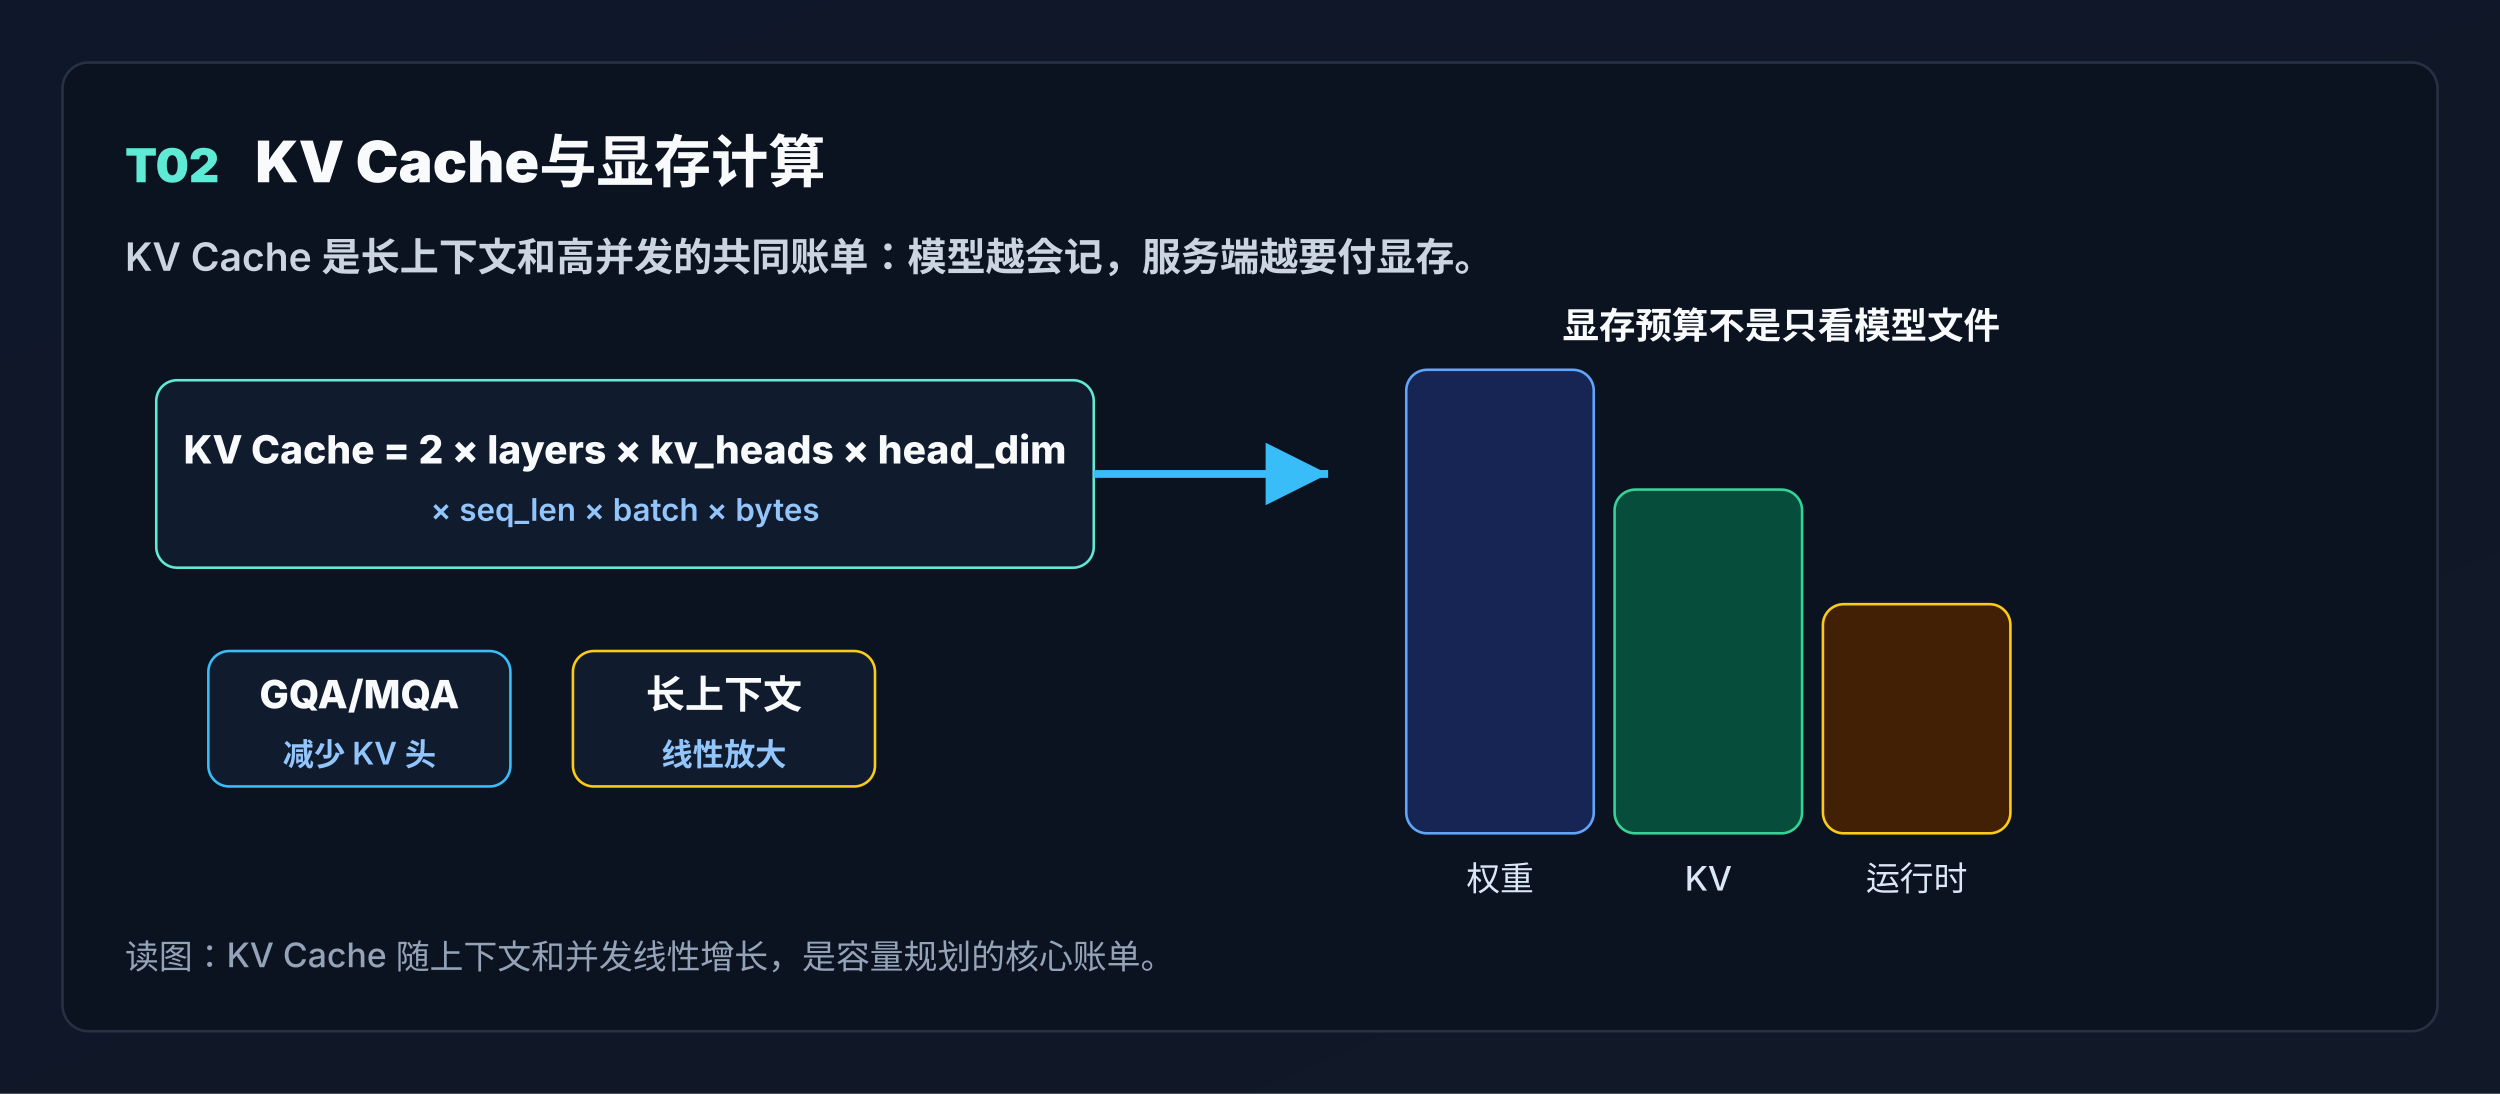
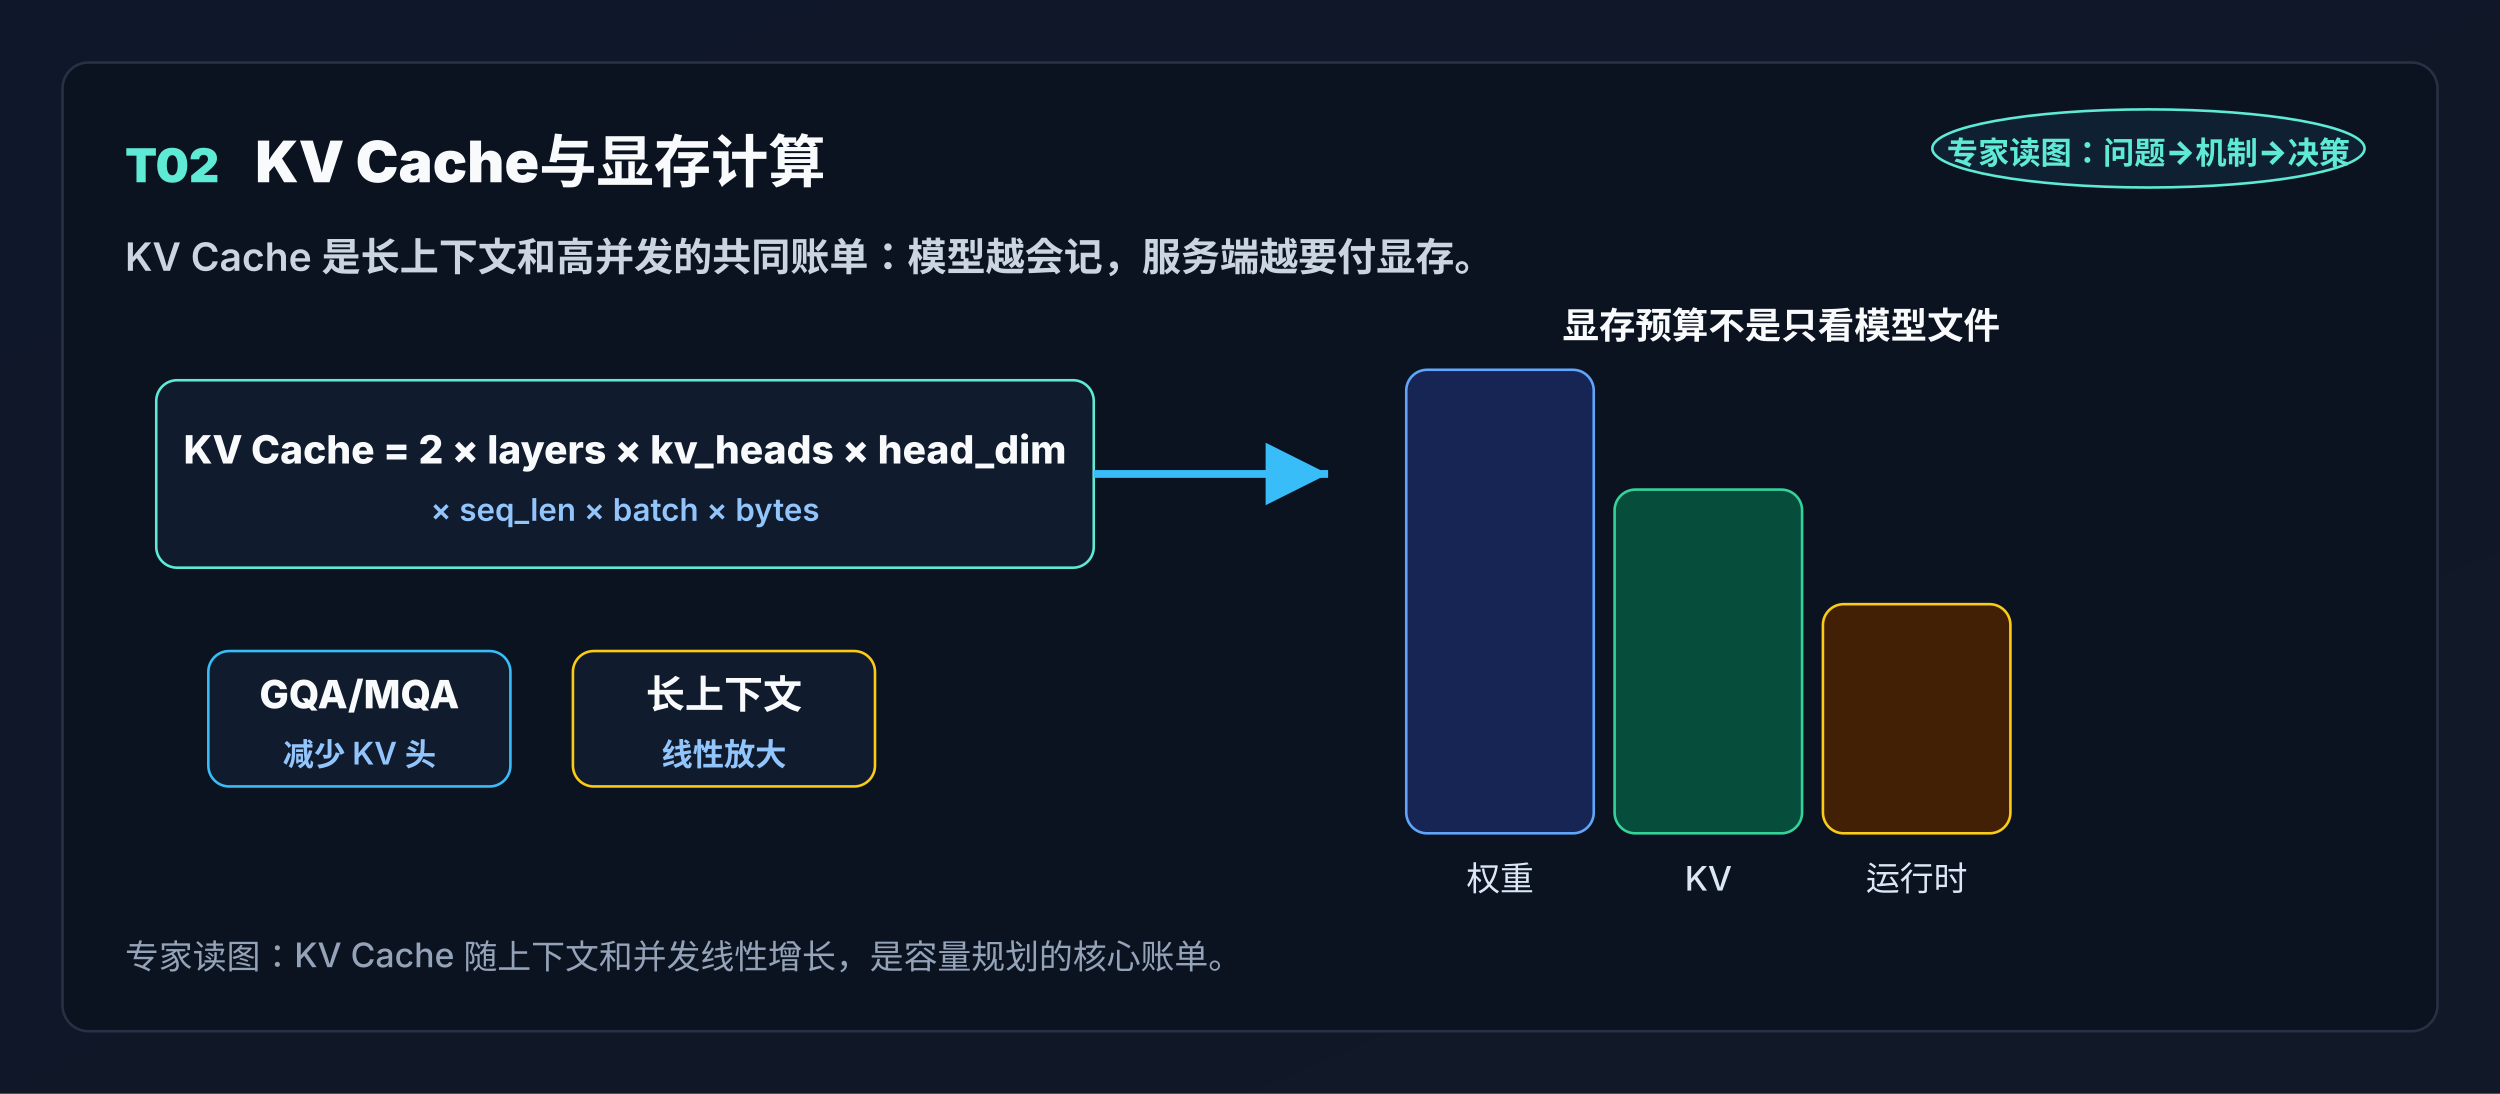
<svg xmlns="http://www.w3.org/2000/svg" width="960" height="420" viewBox="0 0 960 420" role="img" aria-labelledby="title desc">
  <defs>
    <marker id="arrow" markerWidth="12" markerHeight="12" refX="10" refY="6" orient="auto">
      <path d="M2,2 L10,6 L2,10 Z" fill="#38bdf8" />
    </marker>
    <linearGradient id="bg" x1="0" y1="0" x2="1" y2="1">
      <stop offset="0" stop-color="#0f172a" />
      <stop offset="1" stop-color="#111827" />
    </linearGradient>
  </defs>
  <rect width="960" height="420" fill="url(#bg)" />
  <rect x="24" y="24" width="912" height="372" rx="10" fill="#0b1220" stroke="#263143" />
  <text x="48" y="70" text-anchor="start" fill="#5eead4" font-size="18" font-weight="900" font-family="Inter, Microsoft YaHei, Segoe UI, sans-serif">T02</text>
  <text x="98" y="70" text-anchor="start" fill="#f8fafc" font-size="22" font-weight="900" font-family="Inter, Microsoft YaHei, Segoe UI, sans-serif">KV Cache与显存计算</text>
  <text x="48" y="104" text-anchor="start" fill="#cbd5e1" font-size="15" font-weight="600" font-family="Inter, Microsoft YaHei, Segoe UI, sans-serif">KV Cache 是长上下文和高并发的共同账单：模型越会记，服务端越要付显存。</text>
+   <rect x="742" y="42" width="166" height="30" rx="999" fill="#102033" stroke="#5eead4" opacity="1" />
+   <text x="825" y="63" text-anchor="middle" fill="#5eead4" font-size="12" font-weight="900" font-family="Inter, Microsoft YaHei, Segoe UI, sans-serif">专家读图：问题→机制→决策</text>
  <rect x="60" y="146" width="360" height="72" rx="8" fill="#101b2d" stroke="#5eead4" opacity="1" />
  <text x="240" y="178" text-anchor="middle" fill="#f8fafc" font-size="15" font-weight="800" font-family="Inter, Microsoft YaHei, Segoe UI, sans-serif">KV Cache = 2 × layers × kv_heads × head_dim</text>
  <text x="240" y="200" text-anchor="middle" fill="#93c5fd" font-size="12" font-weight="600" font-family="Inter, Microsoft YaHei, Segoe UI, sans-serif">× seq_len × batch × bytes</text>
  <path d="M 420 182 L 510 182" stroke="#38bdf8" stroke-width="3" marker-end="url(#arrow)" fill="none" />
  <rect x="540" y="142" width="72" height="178" rx="8" fill="#172554" stroke="#60a5fa" opacity="1" />
  <rect x="620" y="188" width="72" height="132" rx="8" fill="#064e3b" stroke="#34d399" opacity="1" />
  <rect x="700" y="232" width="72" height="88" rx="8" fill="#422006" stroke="#facc15" opacity="1" />
  <text x="576" y="342" text-anchor="middle" fill="#dbe7f6" font-size="13" font-weight="500" font-family="Inter, Microsoft YaHei, Segoe UI, sans-serif">权重</text>
  <text x="656" y="342" text-anchor="middle" fill="#dbe7f6" font-size="13" font-weight="500" font-family="Inter, Microsoft YaHei, Segoe UI, sans-serif">KV</text>
  <text x="736" y="342" text-anchor="middle" fill="#dbe7f6" font-size="13" font-weight="500" font-family="Inter, Microsoft YaHei, Segoe UI, sans-serif">运行时</text>
  <text x="600" y="130" text-anchor="start" fill="#f8fafc" font-size="14" font-weight="800" font-family="Inter, Microsoft YaHei, Segoe UI, sans-serif">显存预算不是只看模型文件</text>
  <rect x="80" y="250" width="116" height="52" rx="8" fill="#101b2d" stroke="#38bdf8" opacity="1" />
  <text x="138" y="272" text-anchor="middle" fill="#f8fafc" font-size="15" font-weight="800" font-family="Inter, Microsoft YaHei, Segoe UI, sans-serif">GQA/MQA</text>
  <text x="138" y="294" text-anchor="middle" fill="#93c5fd" font-size="12" font-weight="600" font-family="Inter, Microsoft YaHei, Segoe UI, sans-serif">减少 KV 头</text>
  <rect x="220" y="250" width="116" height="52" rx="8" fill="#101b2d" stroke="#facc15" opacity="1" />
  <text x="278" y="272" text-anchor="middle" fill="#f8fafc" font-size="15" font-weight="800" font-family="Inter, Microsoft YaHei, Segoe UI, sans-serif">长上下文</text>
  <text x="278" y="294" text-anchor="middle" fill="#93c5fd" font-size="12" font-weight="600" font-family="Inter, Microsoft YaHei, Segoe UI, sans-serif">线性放大</text>
-   <text x="48" y="372" text-anchor="start" fill="#94a3b8" font-size="13" font-weight="500" font-family="Inter, Microsoft YaHei, Segoe UI, sans-serif">读图：KV Cache 随上下文和并发线性增长，是容量规划的核心账单。</text>
+   <text x="48" y="372" text-anchor="start" fill="#94a3b8" font-size="13" font-weight="500" font-family="Inter, Microsoft YaHei, Segoe UI, sans-serif">专家读图：KV Cache 随上下文和并发线性增长，是容量规划的核心账单。</text>
</svg>
